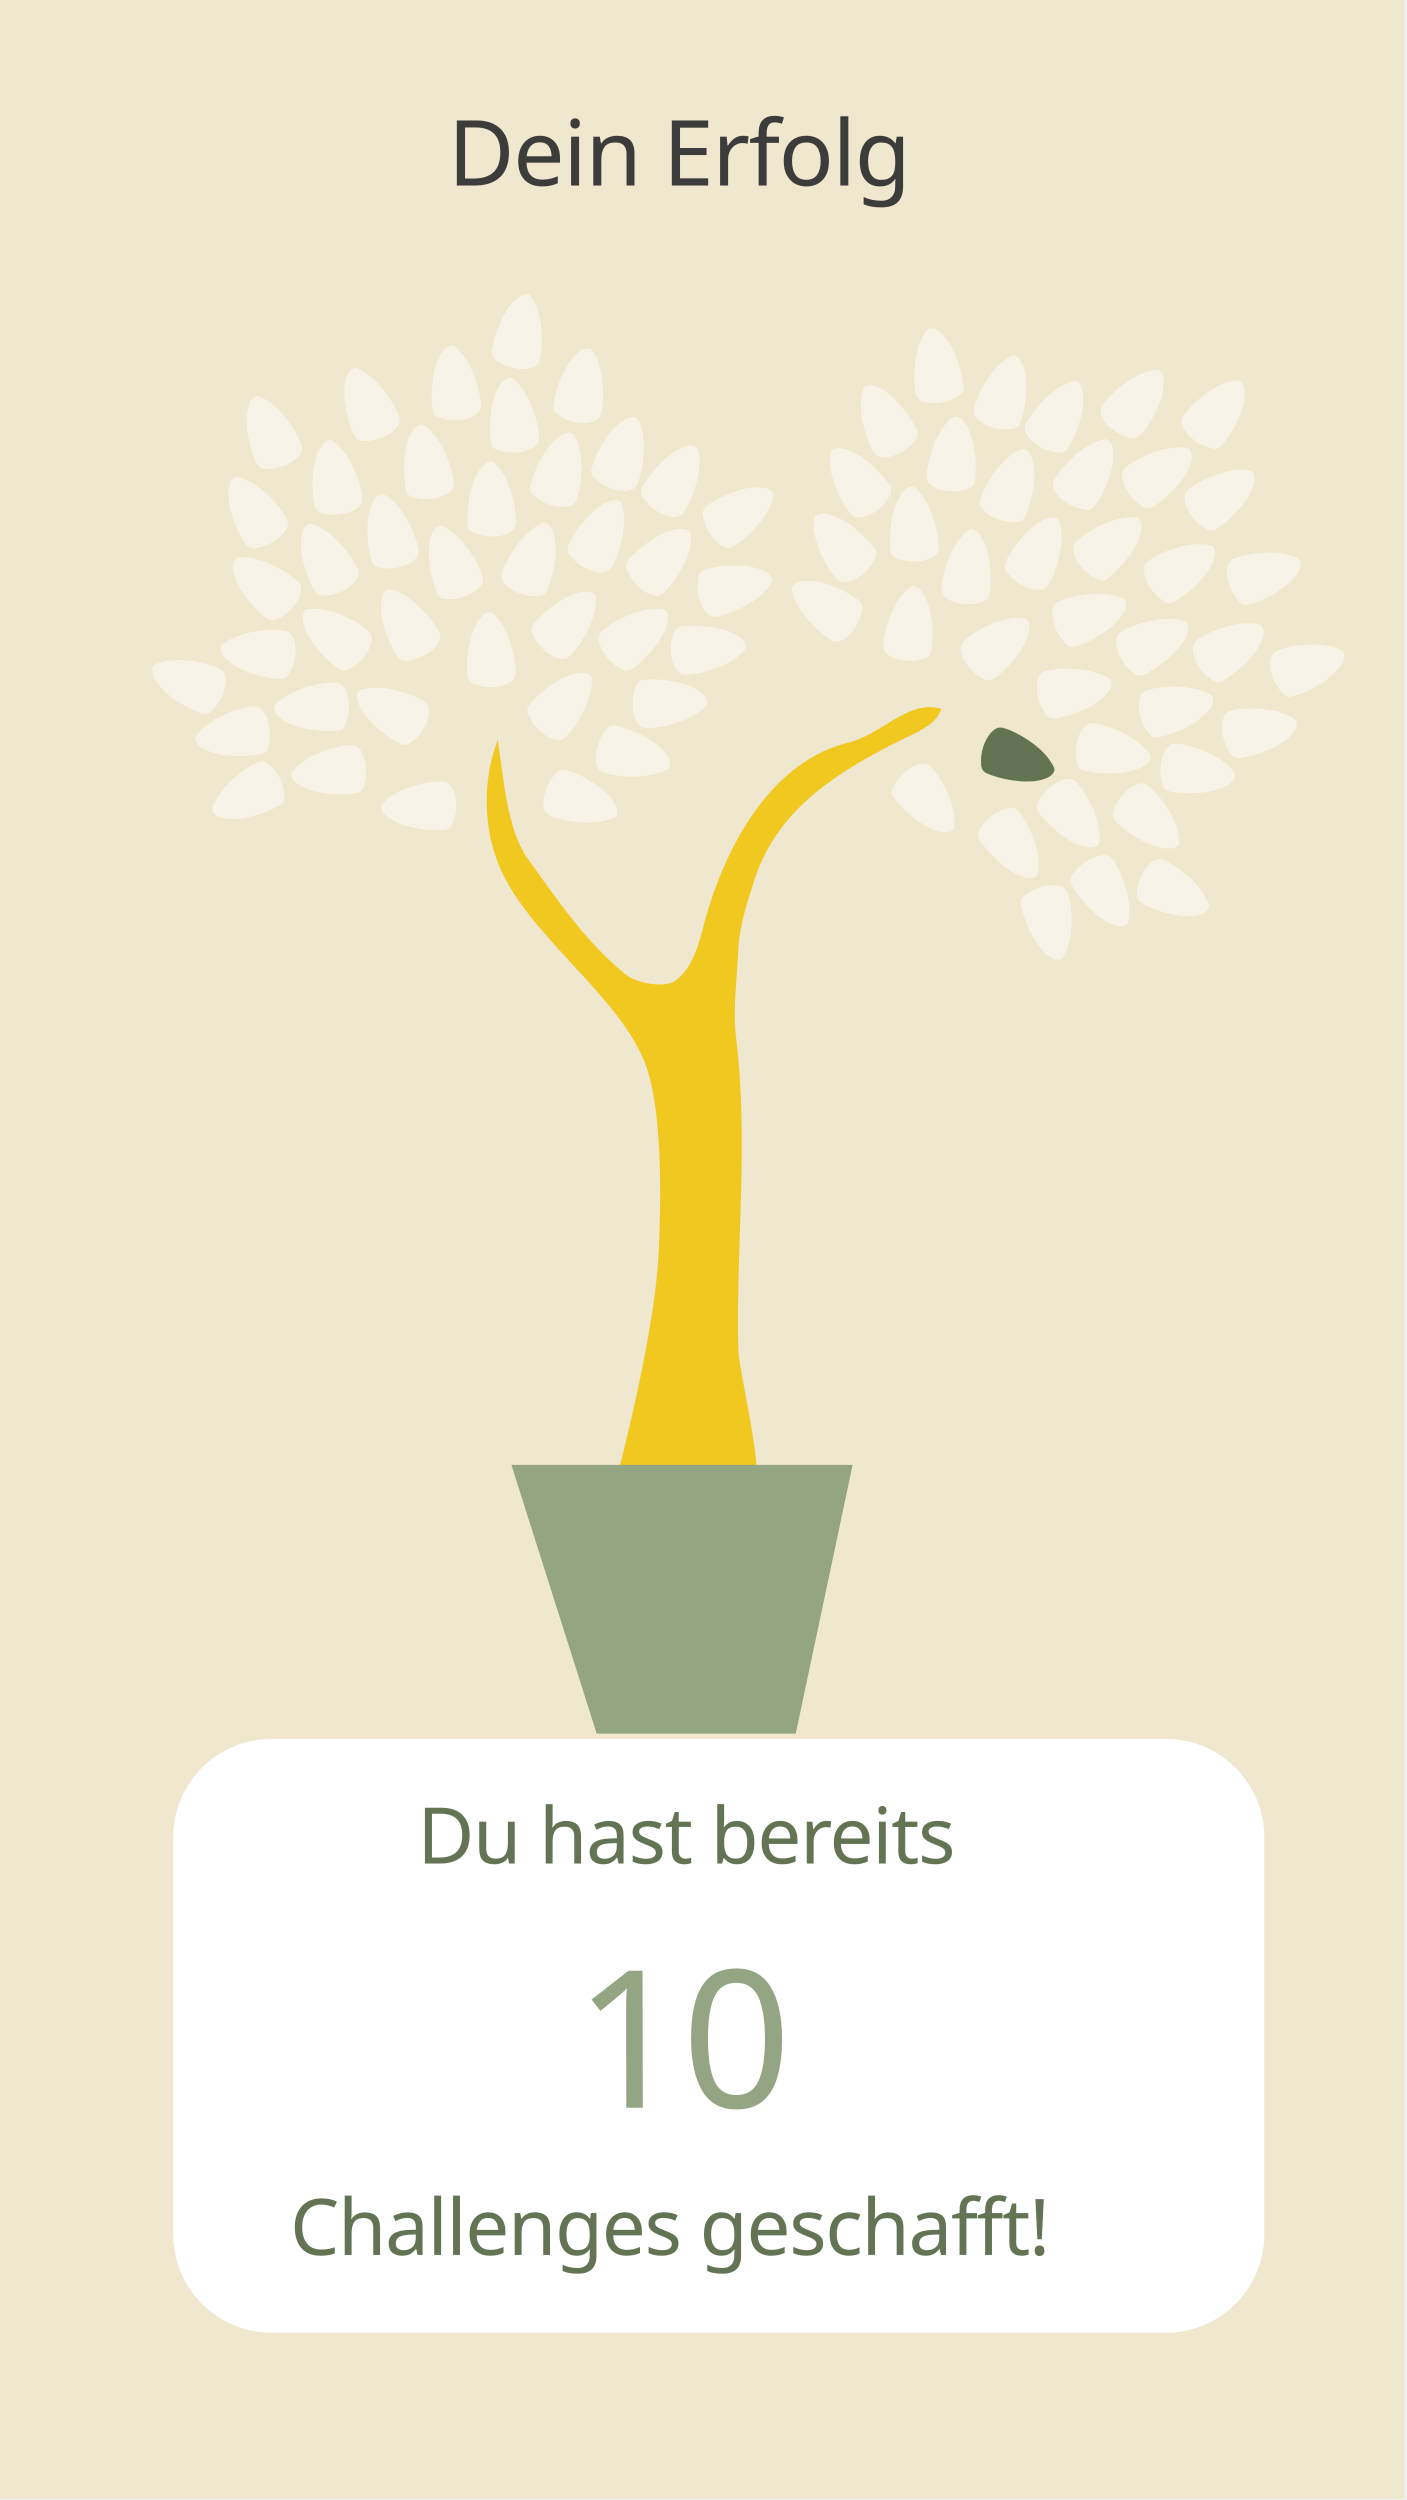
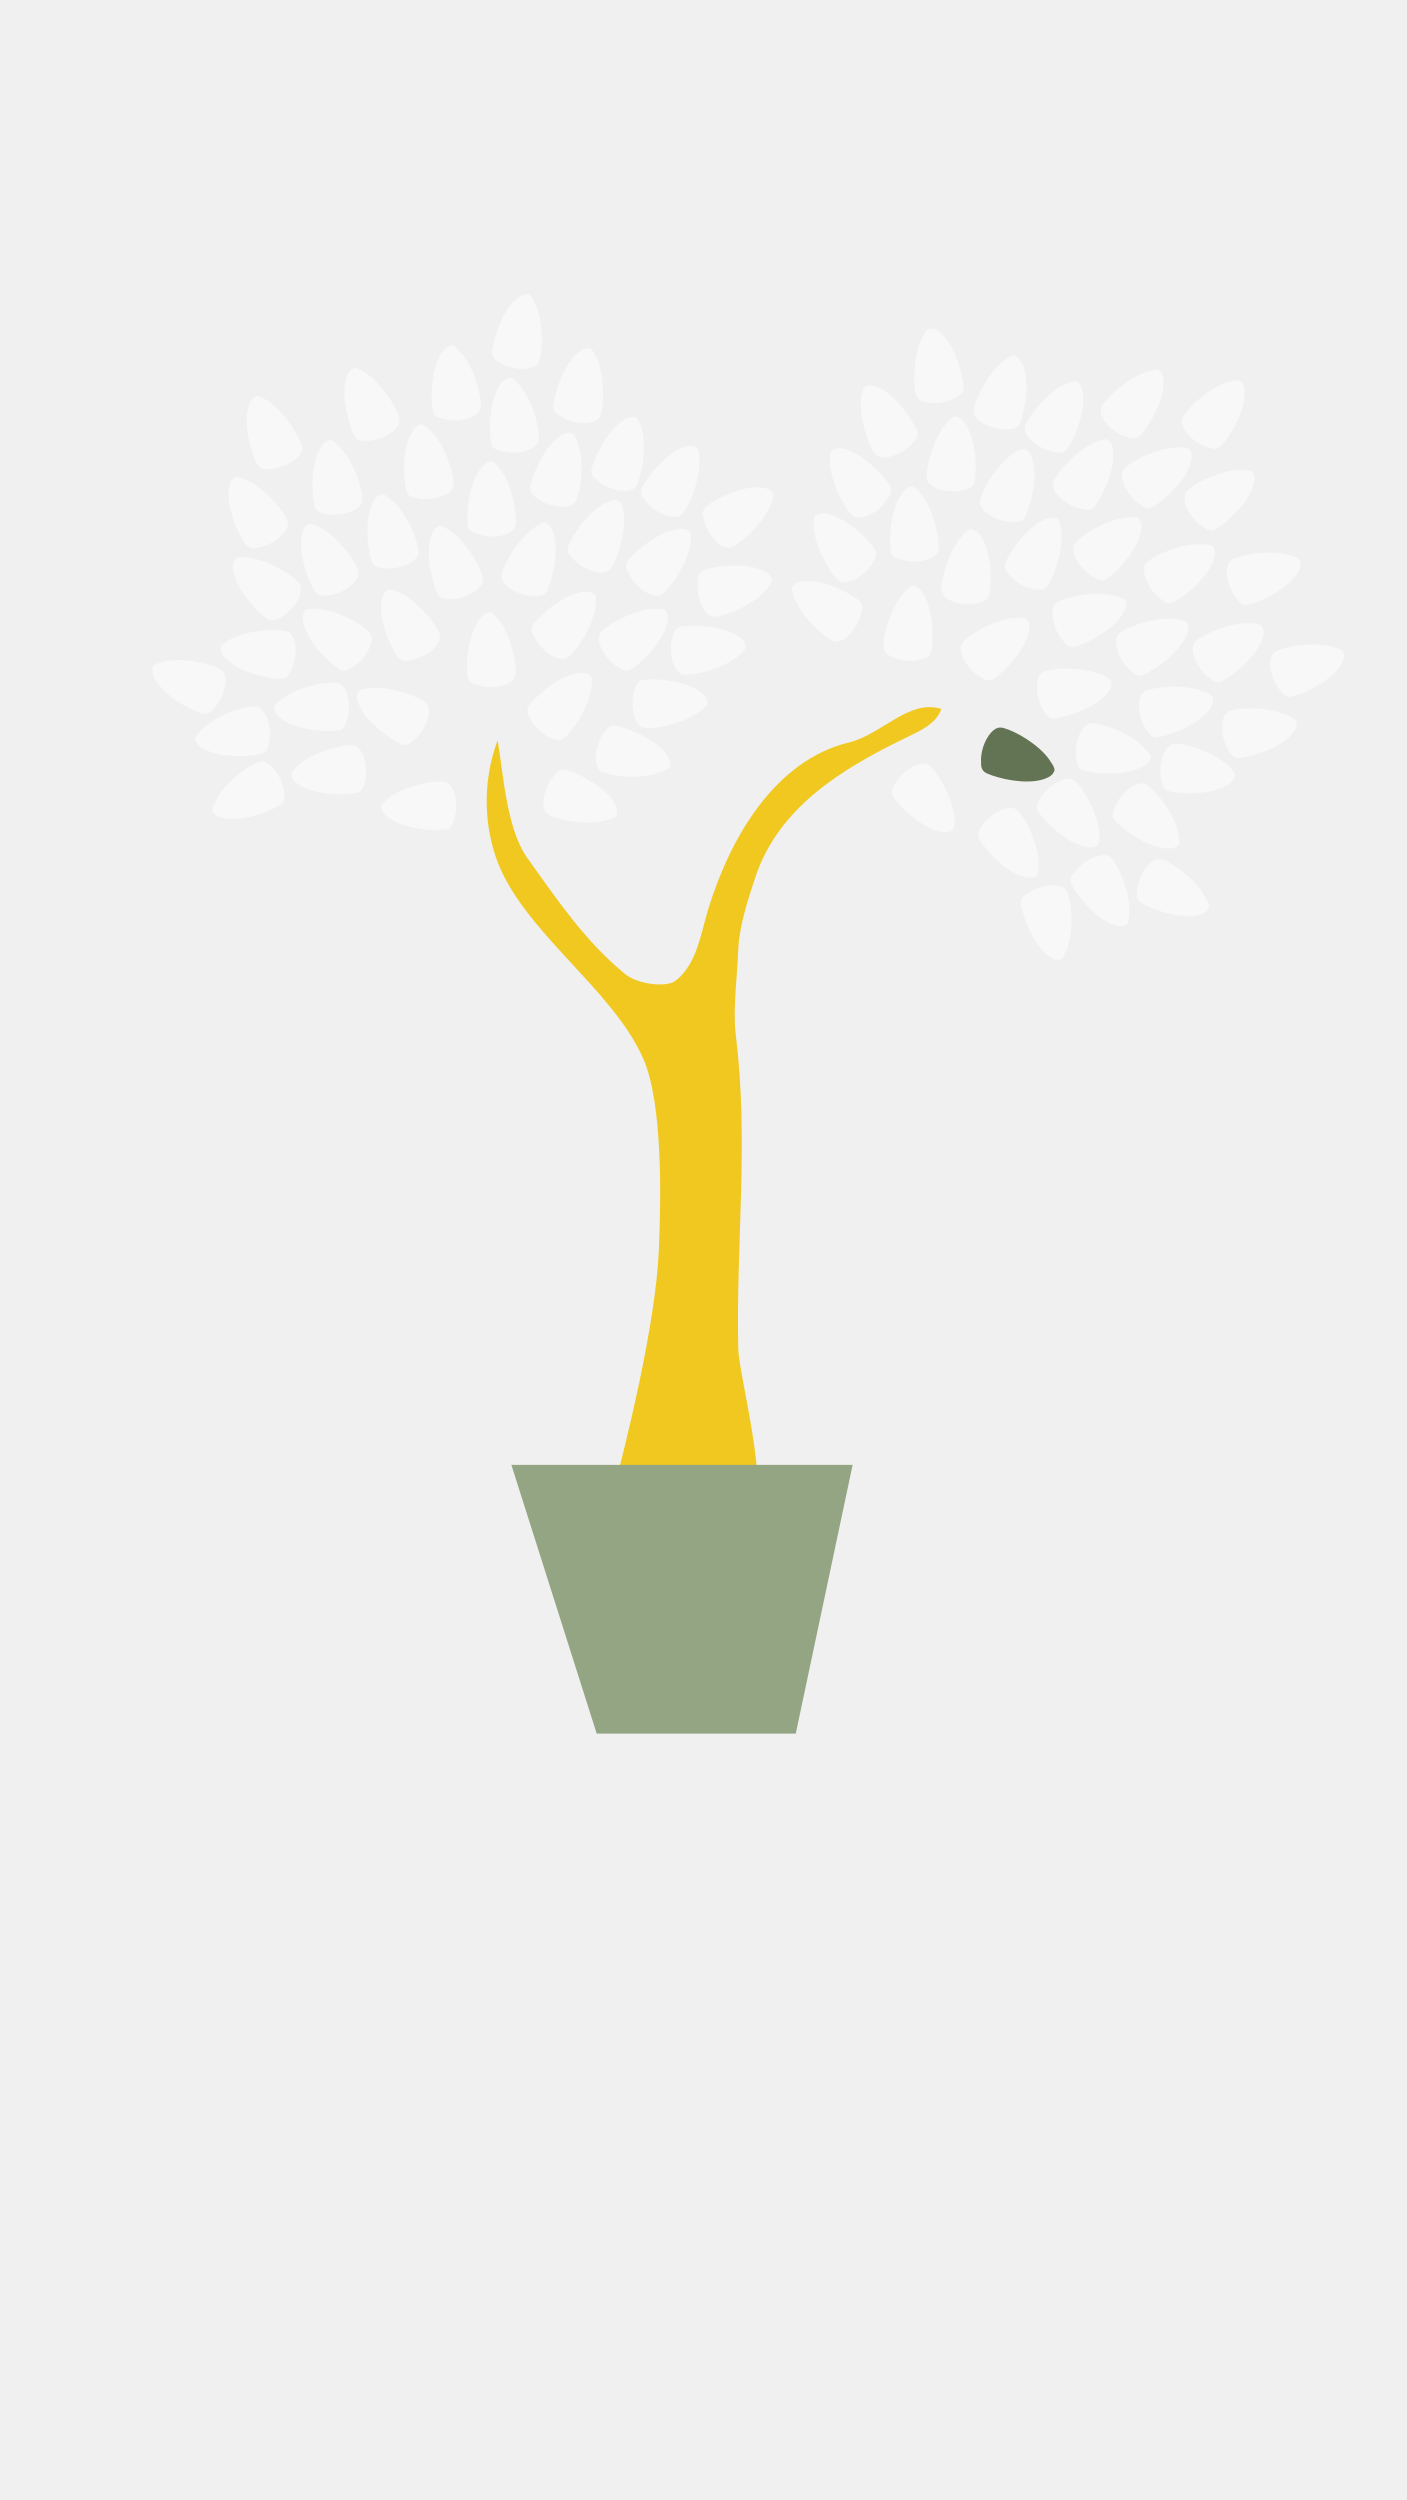
<svg xmlns="http://www.w3.org/2000/svg" version="1.1" x="0px" y="0px" viewBox="0 0 1080 1920" style="enable-background:new 0 0 1080 1920;" xml:space="preserve">
  <style type="text/css">
	.st0{fill:#EFE7CE;}
	.st1{fill:#637454;}
	.st2{opacity:0.5;}
	.st3{fill:#FFFFFF;}
	.st4{fill:#F0C820;}
	.st5{opacity:0.5;fill:#FFFFFF;}
	.st6{fill:none;}
	.st7{fill:#3C3C3B;}
	.st8{font-family:'Futura-Bold';}
	.st9{font-size:70px;}
	.st10{letter-spacing:-1;}
	.st11{fill:#93A583;}
	.st12{font-size:60px;}
	.st13{font-size:147.343px;}
	.st14{letter-spacing:-2;}
</style>
  <g id="Ebene_2">
</g>
  <g id="Ebene_1">
-     <rect x="-0.5" class="st0" width="1079" height="1919" />
-     <path class="st3" d="M895.47,1791.5H208.53c-41.72,0-75.53-33.82-75.53-75.53v-304.93c0-41.72,33.82-75.53,75.53-75.53h686.93   c41.72,0,75.53,33.82,75.53,75.53v304.93C971,1757.68,937.18,1791.5,895.47,1791.5z" />
-     <rect x="4.5" y="84.38" class="st6" width="1076" height="83.62" />
-     <text transform="matrix(1 0 0 1 344.0527 142.4839)" class="st7 st8 st9 st10">Dein Erfolg</text>
    <g>
      <path class="st4" d="M565,794c-2.28-18.4,1.37-46.47,2-65c0.58-17.08,7.62-38.78,13-55c17.8-53.71,65.69-83.25,116.63-107.88    c10.53-5.09,22.67-10.55,26.28-21.68c-25.1-7.74-45.5,19.62-71.03,25.8C595,584,560.79,643.59,544.12,697.59    c-5.77,18.7-8.36,39.89-22.59,53.33c-1.98,1.87-4.24,3.59-6.89,4.25c-10.24,2.55-26.47-0.49-34.64-7.17    c-29.68-24.24-50.93-55.26-75-89c-15.9-22.28-18.29-63.48-22.8-90.48c-10.76,28.67-11.23,61.08-1.29,90.05    C400.02,714.28,470.44,759.02,494,813c15.33,35.12,13.6,108.71,12,147c-2.37,56.59-24.7,147.67-39.41,202.37    c-3.87,14.4,95.34,15.79,105.27,11.65c25.43-10.58-4.36-115.38-4.86-138.02C565.16,952.89,575.3,877.07,565,794z" />
      <g>
        <g>
          <path class="st5" d="M350.36,618.81c0-9.32-3.47-17.02-7.97-18.22c-0.68-0.24-1.43-0.4-2.27-0.45      c-10.18-0.54-29.99,3.99-41.04,12.35c-6.25,4.73-6.99,6.53-6.1,8.53c0.21,1.98,1.78,4.59,6.51,7.76      c11.51,7.72,31.86,9.57,41.99,8.45c4.06-0.45,5.92-3.28,6.7-6.52C349.53,627.51,350.36,623.36,350.36,618.81z" />
          <path class="st5" d="M325.06,560.08c4.78-8,5.75-16.39,2.51-19.72c-0.46-0.56-1.02-1.08-1.72-1.55      c-8.46-5.69-27.79-11.97-41.56-10.46c-7.79,0.85-9.35,2.02-9.62,4.19c-0.84,1.81-0.83,4.85,1.6,10      c5.91,12.53,22.43,24.56,31.7,28.8c3.71,1.7,6.76,0.22,9.1-2.16C319.89,567.12,322.73,563.98,325.06,560.08z" />
          <path class="st5" d="M377.46,527.77c9.32-0.06,17-3.58,18.17-8.08c0.24-0.68,0.39-1.43,0.43-2.28      c0.47-10.18-4.18-29.97-12.61-40.97c-4.77-6.22-6.57-6.95-8.57-6.05c-1.98,0.22-4.58,1.81-7.72,6.56      c-7.65,11.56-9.37,31.92-8.19,42.04c0.47,4.05,3.32,5.9,6.56,6.66C368.75,526.99,372.91,527.79,377.46,527.77z" />
          <path class="st5" d="M413.6,560.4c6.63,6.55,14.55,9.49,18.56,7.13c0.65-0.31,1.29-0.73,1.92-1.3      c7.54-6.87,18.24-24.14,20.05-37.88c1.03-7.77,0.26-9.56-1.78-10.34c-1.55-1.24-4.51-1.96-10.1-0.82      c-13.58,2.76-29.19,15.95-35.52,23.94c-2.53,3.2-1.82,6.52-0.07,9.35C407.99,553.69,410.37,557.2,413.6,560.4z" />
          <path class="st5" d="M416.8,498.14c6.63,6.55,14.55,9.49,18.56,7.13c0.65-0.31,1.29-0.73,1.92-1.3      c7.54-6.87,18.24-24.14,20.05-37.88c1.03-7.77,0.26-9.56-1.78-10.34c-1.55-1.24-4.52-1.96-10.1-0.82      c-13.58,2.76-29.19,15.95-35.52,23.94c-2.53,3.2-1.82,6.52-0.07,9.35C411.18,491.43,413.56,494.94,416.8,498.14z" />
          <path class="st5" d="M325.65,503.4c8.21-4.41,13.35-11.11,12.28-15.64c-0.11-0.71-0.32-1.45-0.68-2.22      c-4.34-9.22-17.7-24.54-30.3-30.32c-7.12-3.27-9.06-3.07-10.4-1.34c-1.64,1.12-3.2,3.74-3.76,9.41      c-1.36,13.79,6.64,32.59,12.42,40.99c2.31,3.36,5.69,3.66,8.91,2.82C317.59,506.79,321.64,505.55,325.65,503.4z" />
          <path class="st5" d="M459.08,572.4c-2.73,8.91-1.67,17.29,2.28,19.75c0.58,0.43,1.25,0.8,2.04,1.1      c9.58,3.5,29.84,4.98,42.86,0.23c7.36-2.69,8.59-4.19,8.34-6.37c0.38-1.95-0.35-4.91-3.94-9.33      c-8.74-10.76-27.65-18.49-37.67-20.39c-4.01-0.76-6.62,1.4-8.32,4.27C462.42,564.32,460.41,568.05,459.08,572.4z" />
          <path class="st5" d="M281.17,590.13c-0.64-9.3-4.62-16.74-9.19-17.63c-0.69-0.2-1.45-0.31-2.3-0.29      c-10.19,0.16-29.65,6.02-40.11,15.12c-5.91,5.14-6.53,6.99-5.51,8.93c0.34,1.96,2.09,4.46,7.02,7.3      c12.01,6.92,32.44,7.37,42.47,5.57c4.02-0.72,5.68-3.68,6.24-6.96C280.94,598.87,281.48,594.67,281.17,590.13z" />
          <path class="st5" d="M356.16,458.39c8.84-2.95,15.05-8.67,14.77-13.32c0.02-0.72-0.07-1.48-0.29-2.3      c-2.71-9.83-13.26-27.2-24.68-35.04c-6.46-4.44-8.4-4.57-10.02-3.09c-1.81,0.82-3.79,3.14-5.31,8.63      c-3.69,13.36,0.99,33.25,5.25,42.51c1.7,3.71,4.98,4.58,8.3,4.3C347.64,460.35,351.85,459.82,356.16,458.39z" />
          <path class="st5" d="M305.14,435.97c9.14-1.82,16.01-6.73,16.31-11.38c0.11-0.71,0.12-1.48,0-2.32      c-1.46-10.09-9.78-28.63-20.14-37.84c-5.86-5.2-7.77-5.58-9.56-4.32c-1.9,0.59-4.15,2.64-6.34,7.9      c-5.32,12.8-3.15,33.11-0.07,42.83c1.23,3.89,4.38,5.16,7.71,5.3C296.45,436.86,300.69,436.86,305.14,435.97z" />
          <path class="st5" d="M377.32,412.08c9.32,0.18,17.08-3.15,18.36-7.62c0.26-0.67,0.43-1.42,0.49-2.26      c0.73-10.17-3.42-30.06-11.57-41.27c-4.61-6.34-6.4-7.11-8.41-6.26c-1.98,0.17-4.62,1.69-7.88,6.36      c-7.94,11.36-10.16,31.67-9.24,41.82c0.37,4.06,3.17,5.98,6.39,6.82C368.64,411.09,372.78,411.99,377.32,412.08z" />
          <path class="st5" d="M448.25,435.64c8.12,4.59,16.53,5.35,19.78,2.02c0.54-0.47,1.05-1.04,1.51-1.76      c5.48-8.6,11.28-28.07,9.44-41.81c-1.04-7.77-2.25-9.3-4.43-9.51c-1.83-0.79-4.87-0.71-9.96,1.85      c-12.38,6.22-24,23.03-28.01,32.4c-1.61,3.75-0.06,6.77,2.38,9.04C441.08,430.64,444.29,433.4,448.25,435.64z" />
          <path class="st5" d="M209,416.69c8.15-4.53,13.19-11.3,12.06-15.81c-0.12-0.71-0.34-1.44-0.71-2.21      c-4.47-9.16-18.05-24.28-30.73-29.88c-7.17-3.17-9.1-2.94-10.42-1.19c-1.63,1.14-3.15,3.78-3.63,9.46      c-1.16,13.81,7.11,32.49,13,40.81c2.36,3.33,5.74,3.58,8.95,2.69C200.99,420.19,205.03,418.89,209,416.69z" />
          <path class="st5" d="M261.02,395.06c9.25-1.13,16.47-5.51,17.12-10.12c0.16-0.7,0.23-1.47,0.17-2.31      c-0.7-10.17-7.6-29.29-17.24-39.24c-5.45-5.63-7.33-6.14-9.21-5.02c-1.94,0.45-4.34,2.32-6.92,7.4      c-6.27,12.36-5.63,32.78-3.3,42.71c0.93,3.97,3.97,5.48,7.29,5.86C252.29,395.3,256.51,395.61,261.02,395.06z" />
          <path class="st5" d="M331.27,383.09c9.25-1.13,16.47-5.51,17.12-10.12c0.16-0.7,0.23-1.47,0.17-2.31      c-0.7-10.17-7.6-29.29-17.24-39.24c-5.45-5.63-7.33-6.14-9.21-5.02c-1.94,0.45-4.34,2.32-6.92,7.4      c-6.27,12.36-5.63,32.78-3.3,42.71c0.93,3.97,3.97,5.48,7.29,5.86C322.53,383.32,326.76,383.64,331.27,383.09z" />
          <path class="st5" d="M422.04,387.59c8.86,2.89,17.26,1.97,19.79-1.94c0.44-0.57,0.83-1.23,1.13-2.02      c3.66-9.51,5.49-29.75,0.96-42.85c-2.56-7.41-4.04-8.67-6.22-8.44c-1.95-0.41-4.91,0.27-9.4,3.78      c-10.9,8.55-18.96,27.33-21.03,37.31c-0.83,3.99,1.29,6.64,4.13,8.39C414.02,384.12,417.71,386.19,422.04,387.59z" />
          <path class="st5" d="M515.28,500.03c0.41,9.31,4.22,16.85,8.77,17.85c0.69,0.21,1.44,0.34,2.29,0.35      c10.19,0.09,29.79-5.31,40.46-14.16c6.03-5,6.69-6.83,5.72-8.79c-0.3-1.97-1.98-4.51-6.85-7.47      c-11.84-7.2-32.25-8.14-42.32-6.58c-4.03,0.62-5.77,3.54-6.4,6.81C515.72,491.3,515.08,495.49,515.28,500.03z" />
          <path class="st5" d="M536.47,457.32c1.83,9.14,6.74,16.01,11.39,16.3c0.71,0.1,1.48,0.12,2.32-0.01      c10.09-1.47,28.63-9.8,37.82-20.17c5.2-5.86,5.57-7.77,4.31-9.56c-0.59-1.9-2.64-4.15-7.9-6.34      c-12.8-5.31-33.11-3.13-42.83-0.04c-3.89,1.23-5.16,4.38-5.29,7.71C535.57,448.62,535.58,452.86,536.47,457.32z" />
          <path class="st5" d="M468.32,374.72c8.69,3.38,17.12,2.93,19.87-0.83c0.47-0.54,0.89-1.18,1.24-1.96      c4.19-9.29,7.15-29.4,3.36-42.73c-2.14-7.54-3.55-8.88-5.74-8.78c-1.92-0.52-4.92-0.01-9.59,3.25      c-11.37,7.93-20.46,26.23-23.09,36.08c-1.05,3.94,0.91,6.71,3.65,8.61C460.51,370.8,464.08,373.07,468.32,374.72z" />
          <path class="st5" d="M503.62,392.01c7.77,5.14,16.11,6.5,19.59,3.41c0.58-0.43,1.12-0.97,1.63-1.65      c6.07-8.19,13.23-27.21,12.35-41.04c-0.49-7.82-1.59-9.43-3.75-9.8c-1.77-0.92-4.81-1.05-10.07,1.14      c-12.79,5.34-25.56,21.29-30.22,30.35c-1.87,3.63-0.53,6.75,1.74,9.19C496.82,386.52,499.83,389.5,503.62,392.01z" />
          <path class="st5" d="M544.55,408.94c4.79,8,11.72,12.82,16.19,11.54c0.71-0.14,1.43-0.39,2.18-0.78      c9.01-4.77,23.69-18.82,28.88-31.67c2.94-7.27,2.65-9.19,0.86-10.45c-1.2-1.59-3.88-3.03-9.57-3.32      c-13.84-0.72-32.25,8.15-40.37,14.3c-3.25,2.46-3.4,5.85-2.4,9.04C540.8,401.05,542.22,405.04,544.55,408.94z" />
          <path class="st5" d="M396.04,347.55c9.3-0.58,16.77-4.53,17.68-9.09c0.2-0.69,0.31-1.45,0.31-2.3      c-0.1-10.19-5.86-29.68-14.89-40.19c-5.11-5.94-6.95-6.57-8.9-5.56c-1.96,0.33-4.47,2.06-7.34,6.98      c-6.99,11.97-7.55,32.39-5.81,42.44c0.7,4.02,3.65,5.7,6.93,6.28C387.31,347.27,391.51,347.83,396.04,347.55z" />
          <path class="st5" d="M351.34,322.8c9.3-0.58,16.77-4.53,17.68-9.09c0.2-0.69,0.31-1.45,0.31-2.3      c-0.1-10.19-5.86-29.68-14.89-40.19c-5.11-5.94-6.95-6.57-8.9-5.56c-1.96,0.33-4.47,2.06-7.34,6.98      c-6.99,11.97-7.55,32.39-5.81,42.44c0.7,4.02,3.65,5.7,6.93,6.28C342.61,322.52,346.81,323.09,351.34,322.8z" />
          <path class="st5" d="M292.65,336.45c8.73-3.28,14.71-9.23,14.25-13.86c-0.01-0.72-0.12-1.48-0.38-2.29      c-3.08-9.72-14.28-26.68-25.99-34.08c-6.62-4.19-8.57-4.25-10.13-2.71c-1.78,0.89-3.67,3.28-4.98,8.82      c-3.18,13.49,2.24,33.19,6.85,42.28c1.84,3.64,5.15,4.39,8.46,3.98C284.21,338.74,288.39,338.05,292.65,336.45z" />
          <path class="st5" d="M217.62,358c8.73-3.28,14.71-9.23,14.25-13.86c-0.01-0.72-0.12-1.48-0.38-2.29      c-3.08-9.72-14.28-26.68-25.99-34.08c-6.62-4.19-8.57-4.25-10.13-2.71c-1.78,0.89-3.67,3.28-4.98,8.82      c-3.18,13.49,2.24,33.19,6.85,42.28c1.84,3.64,5.15,4.39,8.46,3.98C209.18,360.29,213.36,359.6,217.62,358z" />
          <path class="st5" d="M440.98,324.06c9.1,2.05,17.37,0.35,19.52-3.77c0.39-0.61,0.71-1.3,0.94-2.12      c2.76-9.81,2.7-30.14-3.03-42.75c-3.24-7.14-4.83-8.25-6.98-7.83c-1.98-0.23-4.87,0.73-9,4.64      c-10.06,9.53-16.33,28.98-17.47,39.11c-0.46,4.05,1.9,6.5,4.89,7.97C432.68,321.34,436.55,323.06,440.98,324.06z" />
          <path class="st5" d="M393.89,282.55c9.1,2.05,17.37,0.35,19.52-3.77c0.39-0.61,0.71-1.3,0.94-2.12      c2.76-9.81,2.7-30.14-3.03-42.75c-3.24-7.14-4.83-8.25-6.98-7.83c-1.98-0.23-4.87,0.73-9,4.64      c-10.06,9.53-16.33,28.98-17.47,39.11c-0.46,4.05,1.9,6.5,4.89,7.97C385.58,279.84,389.45,281.56,393.89,282.55z" />
          <path class="st5" d="M489.15,449.35c6.51,6.67,14.37,9.76,18.43,7.47c0.65-0.3,1.3-0.71,1.94-1.27      c7.66-6.73,18.68-23.8,20.75-37.5c1.17-7.75,0.44-9.55-1.59-10.37c-1.53-1.27-4.48-2.04-10.08-1.01      c-13.63,2.51-29.48,15.4-35.96,23.28c-2.59,3.15-1.95,6.48-0.24,9.35C483.66,442.54,485.97,446.09,489.15,449.35z" />
          <path class="st5" d="M262.23,454.32c8.44-3.97,13.92-10.38,13.09-14.96c-0.07-0.72-0.24-1.46-0.56-2.25      c-3.85-9.44-16.37-25.44-28.64-31.89c-6.94-3.64-8.88-3.55-10.32-1.89c-1.7,1.03-3.4,3.56-4.26,9.19      c-2.09,13.7,4.9,32.9,10.22,41.6c2.13,3.48,5.49,3.96,8.75,3.29C254.01,457.28,258.12,456.25,262.23,454.32z" />
          <path class="st5" d="M226.69,504.48c1.31-9.23-1.05-17.34-5.33-19.15c-0.64-0.34-1.36-0.6-2.19-0.76      c-10-1.96-30.25-0.26-42.37,6.47c-6.85,3.81-7.83,5.48-7.24,7.59c-0.07,1.99,1.12,4.79,5.35,8.6      c10.31,9.26,30.2,13.94,40.39,14.26c4.08,0.13,6.32-2.42,7.55-5.52C224.66,512.98,226.06,508.98,226.69,504.48z" />
          <path class="st5" d="M223.86,467.56c6.3-6.87,8.94-14.89,6.43-18.82c-0.34-0.64-0.78-1.26-1.37-1.87      c-7.14-7.27-24.81-17.32-38.61-18.62c-7.8-0.73-9.56,0.09-10.26,2.17c-1.18,1.6-1.79,4.59-0.45,10.12      c3.27,13.47,17.03,28.57,25.25,34.6c3.29,2.41,6.58,1.58,9.34-0.28C217.38,473.42,220.79,470.92,223.86,467.56z" />
          <path class="st5" d="M207.1,559.62c-1.17-9.25-5.57-16.45-10.18-17.08c-0.7-0.16-1.47-0.22-2.31-0.16      c-10.17,0.74-29.26,7.7-39.18,17.38c-5.61,5.47-6.12,7.35-4.99,9.23c0.46,1.94,2.34,4.33,7.43,6.89      c12.38,6.22,32.8,5.51,42.72,3.14c3.97-0.95,5.46-3.99,5.83-7.31C207.37,568.35,207.67,564.13,207.1,559.62z" />
          <path class="st5" d="M170.44,534.75c3.81-8.51,3.78-16.95,0.16-19.88c-0.52-0.5-1.14-0.95-1.89-1.34      c-9.07-4.65-29.01-8.61-42.51-5.49c-7.64,1.76-9.04,3.11-9.05,5.3c-0.62,1.89-0.25,4.92,2.77,9.74      c7.35,11.75,25.17,21.74,34.88,24.86c3.88,1.25,6.74-0.58,8.78-3.22C166.14,542.35,168.59,538.9,170.44,534.75z" />
          <path class="st5" d="M215.06,597.84c-4.01-8.42-10.45-13.87-15.02-13.02c-0.72,0.07-1.46,0.25-2.25,0.57      c-9.42,3.89-25.37,16.49-31.75,28.79c-3.61,6.96-3.5,8.9-1.84,10.33c1.04,1.7,3.58,3.38,9.21,4.21      c13.71,2.03,32.88-5.06,41.55-10.42c3.47-2.15,3.93-5.51,3.25-8.77C218.06,606.05,217.01,601.94,215.06,597.84z" />
          <path class="st5" d="M399.93,455.99c-8.84-2.95-15.05-8.67-14.77-13.32c-0.02-0.72,0.07-1.48,0.29-2.3      c2.71-9.83,13.26-27.2,24.68-35.04c6.46-4.44,8.4-4.57,10.02-3.09c1.81,0.82,3.79,3.14,5.31,8.63      c3.69,13.36-0.99,33.25-5.25,42.51c-1.7,3.71-4.98,4.58-8.3,4.3C408.45,457.96,404.24,457.43,399.93,455.99z" />
          <path class="st5" d="M278.75,505.46c6.01-7.13,8.31-15.25,5.65-19.06c-0.36-0.62-0.83-1.23-1.45-1.81      c-7.44-6.97-25.5-16.28-39.34-17.01c-7.83-0.41-9.55,0.49-10.16,2.59c-1.11,1.65-1.6,4.66-0.03,10.13      c3.82,13.32,18.19,27.85,26.66,33.53c3.39,2.27,6.64,1.31,9.32-0.67C272.51,511.58,275.82,508.93,278.75,505.46z" />
          <path class="st5" d="M268.04,542.82c-0.01-9.32-3.5-17.01-8-18.21c-0.68-0.24-1.43-0.4-2.27-0.45      c-10.18-0.52-29.99,4.03-41.03,12.41c-6.24,4.74-6.98,6.54-6.09,8.54c0.21,1.98,1.78,4.59,6.52,7.75      c11.52,7.71,31.87,9.52,42,8.39c4.06-0.45,5.91-3.29,6.69-6.53C267.23,551.52,268.05,547.36,268.04,542.82z" />
          <path class="st5" d="M485.73,540.48c0.01,9.32,3.5,17.01,7.99,18.21c0.68,0.24,1.43,0.4,2.27,0.45      c10.18,0.52,29.99-4.03,41.03-12.41c6.24-4.74,6.98-6.54,6.09-8.54c-0.21-1.98-1.78-4.59-6.52-7.75      c-11.52-7.71-31.87-9.52-42-8.39c-4.06,0.45-5.91,3.29-6.69,6.53C486.55,531.78,485.73,535.93,485.73,540.48z" />
          <path class="st5" d="M466.65,505.46c-6.01-7.13-8.31-15.25-5.65-19.06c0.36-0.62,0.83-1.23,1.45-1.81      c7.44-6.97,25.5-16.28,39.34-17.01c7.83-0.41,9.55,0.49,10.16,2.59c1.11,1.65,1.6,4.66,0.03,10.13      c-3.82,13.32-18.19,27.85-26.66,33.53c-3.39,2.27-6.64,1.31-9.33-0.67C472.89,511.58,469.58,508.93,466.65,505.46z" />
          <path class="st5" d="M419.78,605.08c-3.5,8.64-3.17,17.08,0.55,19.88c0.54,0.48,1.17,0.91,1.94,1.27      c9.23,4.32,29.3,7.56,42.68,3.96c7.57-2.04,8.93-3.43,8.86-5.62c0.55-1.91,0.07-4.92-3.12-9.64      c-7.77-11.48-25.94-20.82-35.75-23.59c-3.93-1.11-6.72,0.82-8.66,3.53C423.81,597.33,421.48,600.87,419.78,605.08z" />
        </g>
        <g>
          <path class="st5" d="M694.26,593.5c7-6.16,15.07-8.64,18.94-6.05c0.63,0.35,1.25,0.8,1.84,1.41      c7.13,7.29,16.82,25.15,17.85,38.97c0.58,7.82-0.28,9.56-2.37,10.22c-1.62,1.15-4.62,1.7-10.13,0.24      c-13.4-3.54-28.23-17.59-34.09-25.94c-2.35-3.34-1.45-6.61,0.47-9.34C688.28,599.86,690.85,596.5,694.26,593.5z" />
          <path class="st1" d="M755.07,573.68c2.85-8.88,8.5-15.15,13.15-14.91c0.72-0.02,1.48,0.05,2.3,0.27      c9.86,2.6,27.34,12.95,35.31,24.29c4.51,6.41,4.66,8.35,3.21,9.99c-0.8,1.82-3.09,3.83-8.57,5.41      c-13.32,3.84-33.26-0.62-42.57-4.77c-3.73-1.66-4.64-4.93-4.39-8.25C753.2,582.22,753.68,578.01,755.07,573.68z" />
          <path class="st5" d="M744.71,513.01c-6.11-7.04-8.54-15.12-5.93-18.98c0.35-0.63,0.81-1.24,1.42-1.83      c7.33-7.08,25.26-16.66,39.08-17.6c7.82-0.53,9.56,0.34,10.2,2.44c1.14,1.63,1.67,4.63,0.18,10.13      c-3.62,13.38-17.77,28.12-26.15,33.92c-3.35,2.32-6.62,1.41-9.33-0.53C751.04,519.03,747.69,516.44,744.71,513.01z" />
          <path class="st5" d="M696.34,507.43c-9.3-0.65-16.73-4.65-17.61-9.22c-0.19-0.69-0.3-1.45-0.29-2.3      c0.18-10.19,6.08-29.64,15.19-40.08c5.15-5.9,7-6.51,8.94-5.49c1.96,0.35,4.45,2.09,7.29,7.03c6.9,12.02,7.31,32.45,5.49,42.48      c-0.73,4.01-3.69,5.68-6.97,6.23C705.08,507.21,700.87,507.75,696.34,507.43z" />
          <path class="st5" d="M740.97,463.9c-9.3-0.65-16.73-4.65-17.61-9.22c-0.19-0.69-0.3-1.45-0.29-2.3      c0.18-10.19,6.08-29.64,15.19-40.08c5.15-5.9,7-6.51,8.94-5.49c1.96,0.35,4.45,2.09,7.29,7.03c6.9,12.02,7.31,32.45,5.49,42.48      c-0.73,4.01-3.69,5.68-6.97,6.23C749.71,463.69,745.5,464.22,740.97,463.9z" />
          <path class="st5" d="M797.23,535.81c-2.11-9.08-0.48-17.36,3.63-19.55c0.61-0.39,1.3-0.72,2.11-0.95      c9.79-2.83,30.11-2.92,42.78,2.72c7.16,3.19,8.29,4.77,7.88,6.92c0.24,1.97-0.69,4.87-4.58,9.04      c-9.46,10.13-28.86,16.54-38.98,17.76c-4.05,0.49-6.51-1.85-8-4.83C800.01,544.09,798.27,540.23,797.23,535.81z" />
          <path class="st5" d="M657.29,481.21c-4.89,7.94-11.87,12.68-16.33,11.34c-0.7-0.15-1.43-0.4-2.17-0.81      c-8.95-4.88-23.46-19.11-28.49-32.02c-2.85-7.3-2.53-9.22-0.73-10.46c1.21-1.57,3.92-2.98,9.61-3.2      c13.85-0.55,32.15,8.54,40.19,14.8c3.22,2.5,3.32,5.9,2.29,9.06C661.14,473.37,659.67,477.34,657.29,481.21z" />
          <path class="st5" d="M761.5,626.49c7.4-5.67,15.62-7.59,19.31-4.75c0.6,0.39,1.19,0.89,1.74,1.53      c6.62,7.76,15.07,26.24,15.14,40.1c0.04,7.84-0.94,9.52-3.06,10.03c-1.7,1.04-4.73,1.38-10.12-0.45      c-13.13-4.44-26.96-19.48-32.24-28.2c-2.11-3.49-0.99-6.69,1.1-9.28C755.1,632.44,757.89,629.26,761.5,626.49z" />
          <path class="st5" d="M810.87,483.16c-3.63-8.59-3.43-17.03,0.24-19.88c0.53-0.49,1.16-0.93,1.92-1.3      c9.17-4.46,29.18-8.01,42.61-4.62c7.6,1.92,8.98,3.29,8.94,5.48c0.58,1.9,0.15,4.92-2.97,9.69      c-7.59,11.6-25.61,21.22-35.38,24.14c-3.91,1.17-6.73-0.72-8.71-3.39C815.02,490.86,812.64,487.35,810.87,483.16z" />
          <path class="st5" d="M861.4,506.65c-4.67-8.07-5.52-16.47-2.23-19.76c0.47-0.55,1.03-1.06,1.74-1.53      c8.54-5.57,27.95-11.58,41.71-9.88c7.78,0.96,9.32,2.15,9.56,4.33c0.81,1.82,0.76,4.86-1.74,9.98      c-6.09,12.45-22.78,24.24-32.11,28.35c-3.73,1.65-6.77,0.13-9.07-2.29C866.48,513.77,863.68,510.58,861.4,506.65z" />
          <path class="st5" d="M831.65,436.68c-6.29-6.88-8.92-14.9-6.41-18.82c0.34-0.64,0.78-1.26,1.38-1.87      c7.15-7.26,24.83-17.29,38.63-18.58c7.8-0.73,9.56,0.1,10.26,2.18c1.18,1.6,1.78,4.59,0.43,10.12      c-3.29,13.46-17.06,28.55-25.29,34.57c-3.29,2.41-6.58,1.57-9.34-0.29C838.13,442.55,834.72,440.04,831.65,436.68z" />
          <path class="st5" d="M767.11,399c-8.8-3.06-14.93-8.87-14.59-13.51c-0.01-0.72,0.09-1.48,0.32-2.29      c2.84-9.79,13.62-27.02,25.15-34.71c6.52-4.35,8.46-4.45,10.06-2.96c1.8,0.85,3.75,3.19,5.19,8.7      c3.51,13.41-1.44,33.23-5.82,42.44c-1.75,3.68-5.04,4.51-8.36,4.18C775.6,401.08,771.4,400.49,767.11,399z" />
          <path class="st5" d="M939.39,566.09c-1.98-9.11-0.23-17.37,3.91-19.5c0.61-0.38,1.31-0.7,2.13-0.92      c9.83-2.69,30.15-2.49,42.73,3.32c7.11,3.29,8.22,4.89,7.78,7.04c0.22,1.98-0.76,4.86-4.7,8.97c-9.6,10-29.09,16.13-39.23,17.2      c-4.06,0.43-6.48-1.95-7.94-4.94C942.05,574.41,940.36,570.53,939.39,566.09z" />
          <path class="st5" d="M921.26,512.75c-5.26-7.69-6.75-16.01-3.71-19.53c0.42-0.58,0.95-1.14,1.62-1.65      c8.1-6.19,27-13.64,40.85-12.98c7.83,0.37,9.45,1.44,9.85,3.59c0.94,1.75,1.12,4.79-0.99,10.08      c-5.14,12.87-20.89,25.88-29.88,30.69c-3.6,1.92-6.74,0.63-9.21-1.6C926.85,519.46,923.82,516.5,921.26,512.75z" />
          <path class="st5" d="M883.84,452.11c-5.26-7.69-6.75-16.01-3.71-19.53c0.42-0.58,0.95-1.14,1.62-1.65      c8.1-6.19,27-13.64,40.85-12.98c7.83,0.37,9.45,1.44,9.85,3.59c0.94,1.75,1.12,4.79-0.99,10.08      c-5.14,12.87-20.89,25.88-29.88,30.69c-3.6,1.92-6.74,0.63-9.21-1.6C889.43,458.82,886.41,455.86,883.84,452.11z" />
          <path class="st5" d="M820.49,386.94c-8.02-4.75-12.88-11.66-11.62-16.14c0.14-0.71,0.38-1.43,0.77-2.19      c4.72-9.03,18.71-23.78,31.53-29.03c7.25-2.97,9.18-2.69,10.45-0.91c1.6,1.19,3.04,3.87,3.37,9.55      c0.78,13.84-7.99,32.29-14.11,40.44c-2.45,3.26-5.84,3.42-9.02,2.44C828.4,390.66,824.4,389.25,820.49,386.94z" />
          <path class="st5" d="M674.49,391.21c-7.27,5.84-15.44,7.96-19.19,5.21c-0.61-0.38-1.21-0.86-1.77-1.49      c-6.8-7.6-15.69-25.87-16.1-39.72c-0.23-7.83,0.71-9.54,2.82-10.1c1.67-1.08,4.69-1.49,10.13,0.21      c13.23,4.13,27.42,18.83,32.9,27.42c2.19,3.44,1.15,6.67-0.88,9.31C680.75,385.12,678.03,388.36,674.49,391.21z" />
          <path class="st5" d="M692.55,347.09c-8.07,4.66-16.47,5.51-19.76,2.22c-0.55-0.47-1.06-1.03-1.53-1.74      c-5.56-8.55-11.56-27.96-9.85-41.72c0.97-7.78,2.16-9.32,4.33-9.55c1.82-0.81,4.86-0.76,9.98,1.75      c12.44,6.1,24.22,22.8,28.33,32.13c1.64,3.73,0.12,6.77-2.29,9.06C699.67,342.02,696.49,344.82,692.55,347.09z" />
          <path class="st5" d="M799.59,343.69c-8.28-4.29-13.51-10.92-12.5-15.46c0.1-0.71,0.3-1.45,0.65-2.22      c4.21-9.28,17.35-24.79,29.86-30.75c7.08-3.37,9.01-3.2,10.38-1.49c1.66,1.1,3.26,3.69,3.9,9.35      c1.56,13.77-6.18,32.68-11.83,41.17c-2.26,3.4-5.64,3.74-8.87,2.95C807.69,346.96,803.62,345.78,799.59,343.69z" />
          <path class="st5" d="M763.28,328.61c-9-2.44-15.52-7.8-15.5-12.45c-0.06-0.72-0.02-1.48,0.16-2.31      c2.14-9.97,11.69-27.91,22.65-36.39c6.2-4.8,8.13-5.04,9.83-3.66c1.85,0.72,3.97,2.92,5.79,8.31      c4.44,13.13,0.9,33.25-2.82,42.74c-1.49,3.8-4.71,4.86-8.05,4.76C771.89,330.09,767.67,329.8,763.28,328.61z" />
          <path class="st5" d="M723.53,309.07c-9.17,1.69-17.37-0.32-19.36-4.53c-0.36-0.62-0.66-1.33-0.85-2.15      c-2.38-9.91-1.52-30.22,4.69-42.6c3.52-7,5.15-8.06,7.28-7.55c1.98-0.15,4.84,0.91,8.82,4.99c9.68,9.92,15.19,29.59,15.93,39.76      c0.3,4.07-2.15,6.42-5.2,7.77C731.93,306.67,728,308.24,723.53,309.07z" />
          <path class="st5" d="M867.73,380c-5.71-7.37-7.68-15.58-4.85-19.28c0.39-0.61,0.88-1.19,1.52-1.75      c7.72-6.66,26.15-15.21,40.01-15.37c7.84-0.09,9.52,0.88,10.05,3.01c1.05,1.69,1.41,4.72-0.39,10.12      c-4.37,13.15-19.33,27.07-28.02,32.39c-3.48,2.13-6.69,1.03-9.29-1.05C873.71,386.37,870.51,383.59,867.73,380z" />
          <path class="st5" d="M915.84,397.21c-5.71-7.37-7.68-15.58-4.85-19.28c0.39-0.61,0.88-1.19,1.52-1.75      c7.72-6.66,26.15-15.21,40.01-15.37c7.84-0.09,9.52,0.88,10.05,3.01c1.05,1.69,1.41,4.72-0.39,10.12      c-4.37,13.15-19.33,27.07-28.02,32.39c-3.48,2.13-6.69,1.03-9.29-1.05C921.82,403.58,918.62,400.8,915.84,397.21z" />
          <path class="st5" d="M944.36,450.29c-3.31-8.72-2.79-17.14,0.99-19.86c0.55-0.47,1.19-0.88,1.97-1.23      c9.33-4.11,29.46-6.91,42.76-3.01c7.52,2.21,8.85,3.63,8.73,5.81c0.51,1.92-0.03,4.92-3.33,9.57      c-8.02,11.3-26.39,20.24-36.26,22.79c-3.95,1.02-6.7-0.97-8.58-3.72C948.22,458.13,945.98,454.54,944.36,450.29z" />
          <path class="st5" d="M977.75,520.85c-3.31-8.72-2.79-17.14,0.99-19.86c0.55-0.47,1.19-0.88,1.97-1.23      c9.33-4.11,29.46-6.91,42.76-3.01c7.52,2.21,8.85,3.63,8.73,5.81c0.51,1.92-0.03,4.92-3.33,9.57      c-8.02,11.3-26.39,20.24-36.26,22.79c-3.95,1.02-6.7-0.97-8.58-3.72C981.61,528.69,979.36,525.1,977.75,520.85z" />
          <path class="st5" d="M855.67,330.74c-7.54-5.48-11.74-12.81-10.06-17.15c0.2-0.69,0.51-1.39,0.97-2.1      c5.54-8.56,20.84-21.93,34.1-25.97c7.5-2.28,9.39-1.82,10.49,0.07c1.48,1.33,2.67,4.13,2.46,9.83      c-0.51,13.85-10.97,31.4-17.82,38.95c-2.74,3.02-6.13,2.86-9.21,1.59C863.2,335.19,859.35,333.41,855.67,330.74z" />
          <path class="st5" d="M917.95,338.68c-7.54-5.48-11.74-12.81-10.06-17.15c0.2-0.69,0.51-1.39,0.97-2.1      c5.54-8.55,20.84-21.93,34.1-25.97c7.5-2.28,9.39-1.82,10.49,0.07c1.48,1.33,2.67,4.13,2.46,9.83      c-0.51,13.85-10.97,31.4-17.82,38.95c-2.74,3.02-6.13,2.86-9.21,1.59C925.47,343.12,921.62,341.35,917.95,338.68z" />
          <path class="st5" d="M729.8,377.35c-9.31-0.48-16.82-4.34-17.78-8.9c-0.21-0.69-0.33-1.45-0.33-2.29      c-0.01-10.19,5.53-29.75,14.45-40.35c5.04-6,6.88-6.64,8.83-5.65c1.96,0.31,4.49,2.01,7.42,6.9      c7.12,11.89,7.91,32.31,6.28,42.37c-0.65,4.03-3.58,5.74-6.86,6.36C738.53,376.98,734.34,377.59,729.8,377.35z" />
          <path class="st5" d="M875.97,550.99c-2.59-8.95-1.4-17.31,2.58-19.72c0.58-0.42,1.26-0.79,2.06-1.06      c9.63-3.35,29.92-4.52,42.86,0.44c7.32,2.8,8.53,4.33,8.24,6.49c0.35,1.96-0.43,4.9-4.09,9.27      c-8.9,10.62-27.93,18.06-37.98,19.81c-4.02,0.7-6.6-1.5-8.25-4.4C879.18,559.11,877.23,555.35,875.97,550.99z" />
          <path class="st5" d="M861.79,610.8c6.07-7.08,13.71-10.67,17.9-8.65c0.67,0.26,1.35,0.62,2.02,1.14      c8.08,6.22,20.18,22.54,23.13,36.08c1.67,7.66,1.06,9.5-0.92,10.45c-1.45,1.37-4.34,2.33-9.99,1.66      c-13.76-1.62-30.42-13.46-37.39-20.9c-2.79-2.98-2.36-6.34-0.85-9.31C856.76,617.95,858.84,614.25,861.79,610.8z" />
          <path class="st5" d="M891.38,588.54c1-9.27,5.28-16.55,9.88-17.26c0.7-0.17,1.46-0.25,2.31-0.2      c10.18,0.56,29.39,7.18,39.48,16.68c5.71,5.37,6.25,7.24,5.15,9.14c-0.42,1.94-2.26,4.37-7.3,7.02      c-12.27,6.44-32.7,6.09-42.65,3.9c-3.98-0.88-5.53-3.9-5.96-7.2C891.26,597.28,890.89,593.06,891.38,588.54z" />
          <path class="st5" d="M833.34,661.94c7.71-5.24,16.03-6.69,19.55-3.64c0.58,0.42,1.14,0.95,1.65,1.63      c6.16,8.12,13.55,27.05,12.83,40.9c-0.4,7.83-1.48,9.45-3.63,9.84c-1.75,0.94-4.8,1.11-10.08-1.02      c-12.85-5.18-25.81-20.99-30.58-30c-1.91-3.61-0.61-6.74,1.63-9.21C826.61,667.51,829.58,664.49,833.34,661.94z" />
          <path class="st5" d="M876.23,673.03c3.87-8.48,10.23-14.04,14.82-13.26c0.72,0.06,1.47,0.23,2.25,0.54      c9.48,3.74,25.62,16.09,32.2,28.29c3.72,6.9,3.64,8.84,2.01,10.29c-1.01,1.71-3.52,3.44-9.15,4.36      c-13.68,2.24-32.95-4.54-41.71-9.76c-3.5-2.09-4.02-5.44-3.38-8.72C873.37,681.28,874.34,677.16,876.23,673.03z" />
          <path class="st5" d="M799.39,681.21c8.97-2.55,17.32-1.32,19.7,2.68c0.42,0.59,0.78,1.26,1.05,2.06      c3.3,9.64,4.38,29.94-0.64,42.86c-2.84,7.31-4.37,8.51-6.53,8.2c-1.96,0.34-4.9-0.45-9.25-4.13      c-10.58-8.95-17.92-28.02-19.63-38.07c-0.68-4.02,1.53-6.59,4.44-8.23C791.25,684.39,795.02,682.46,799.39,681.21z" />
          <path class="st5" d="M783.75,448.72c8.05,4.69,16.45,5.57,19.75,2.29c0.55-0.46,1.07-1.03,1.53-1.74      c5.59-8.52,11.66-27.92,10-41.68c-0.94-7.78-2.12-9.32-4.3-9.57c-1.81-0.81-4.86-0.78-9.98,1.71      c-12.47,6.05-24.31,22.71-28.45,32.02c-1.66,3.73-0.15,6.77,2.26,9.07C776.65,443.63,779.82,446.43,783.75,448.72z" />
          <path class="st5" d="M826.67,572.37c1.38-9.22,5.96-16.32,10.58-16.83c0.71-0.14,1.47-0.19,2.32-0.11      c10.15,0.98,29.07,8.39,38.76,18.3c5.48,5.6,5.94,7.49,4.77,9.34c-0.5,1.92-2.44,4.28-7.59,6.71      c-12.53,5.93-32.92,4.74-42.78,2.14c-3.94-1.04-5.37-4.12-5.66-7.44C826.19,581.1,825.99,576.87,826.67,572.37z" />
          <path class="st5" d="M805.7,605.09c7.01-6.15,15.08-8.62,18.95-6.02c0.63,0.35,1.25,0.81,1.84,1.41      c7.12,7.3,16.78,25.17,17.79,38.99c0.57,7.82-0.3,9.56-2.39,10.21c-1.62,1.15-4.62,1.69-10.13,0.23      c-13.39-3.56-28.2-17.64-34.05-25.99c-2.34-3.34-1.44-6.61,0.48-9.34C799.7,611.45,802.28,608.08,805.7,605.09z" />
          <path class="st5" d="M663.64,440.12c-7.01,6.15-15.08,8.62-18.95,6.02c-0.63-0.35-1.25-0.81-1.84-1.41      c-7.12-7.3-16.78-25.17-17.79-38.99c-0.57-7.82,0.3-9.56,2.39-10.21c1.62-1.15,4.62-1.69,10.13-0.23      c13.39,3.56,28.2,17.64,34.05,25.99c2.34,3.34,1.44,6.61-0.48,9.34C669.64,433.76,667.06,437.12,663.64,440.12z" />
          <path class="st5" d="M702.54,431.31c9.32-0.2,16.94-3.83,18.04-8.35c0.23-0.68,0.37-1.44,0.4-2.28      c0.32-10.19-4.62-29.9-13.22-40.77c-4.86-6.15-6.68-6.85-8.66-5.92c-1.97,0.25-4.55,1.87-7.62,6.67      c-7.48,11.67-8.89,32.05-7.56,42.16c0.53,4.05,3.41,5.85,6.66,6.56C693.82,430.67,697.99,431.41,702.54,431.31z" />
        </g>
        <path class="st11" d="M392.73,1125c29.87,0,262.09,0,262.09,0l-43.68,206.42H458.26L392.73,1125z" />
      </g>
    </g>
-     <g>
-       <rect x="133" y="1682" class="st6" width="838" height="95" />
-       <text transform="matrix(1 0 0 1 222.7266 1731.799)" class="st1 st8 st12 st10">Challenges geschafft!</text>
-       <rect x="133" y="1381.38" class="st6" width="840" height="149.62" />
-       <text transform="matrix(1 0 0 1 320.5342 1431.184)" class="st1 st8 st12 st10">Du hast bereits</text>
-       <rect x="369.16" y="1496.31" transform="matrix(1 -1.803724e-03 1.803724e-03 1 -2.837 0.9766)" class="st6" width="341.68" height="154.02" />
-       <text transform="matrix(1 -1.800000e-03 1.800000e-03 1 441.3498 1618.821)" class="st11 st8 st13 st14">10</text>
-     </g>
  </g>
</svg>
